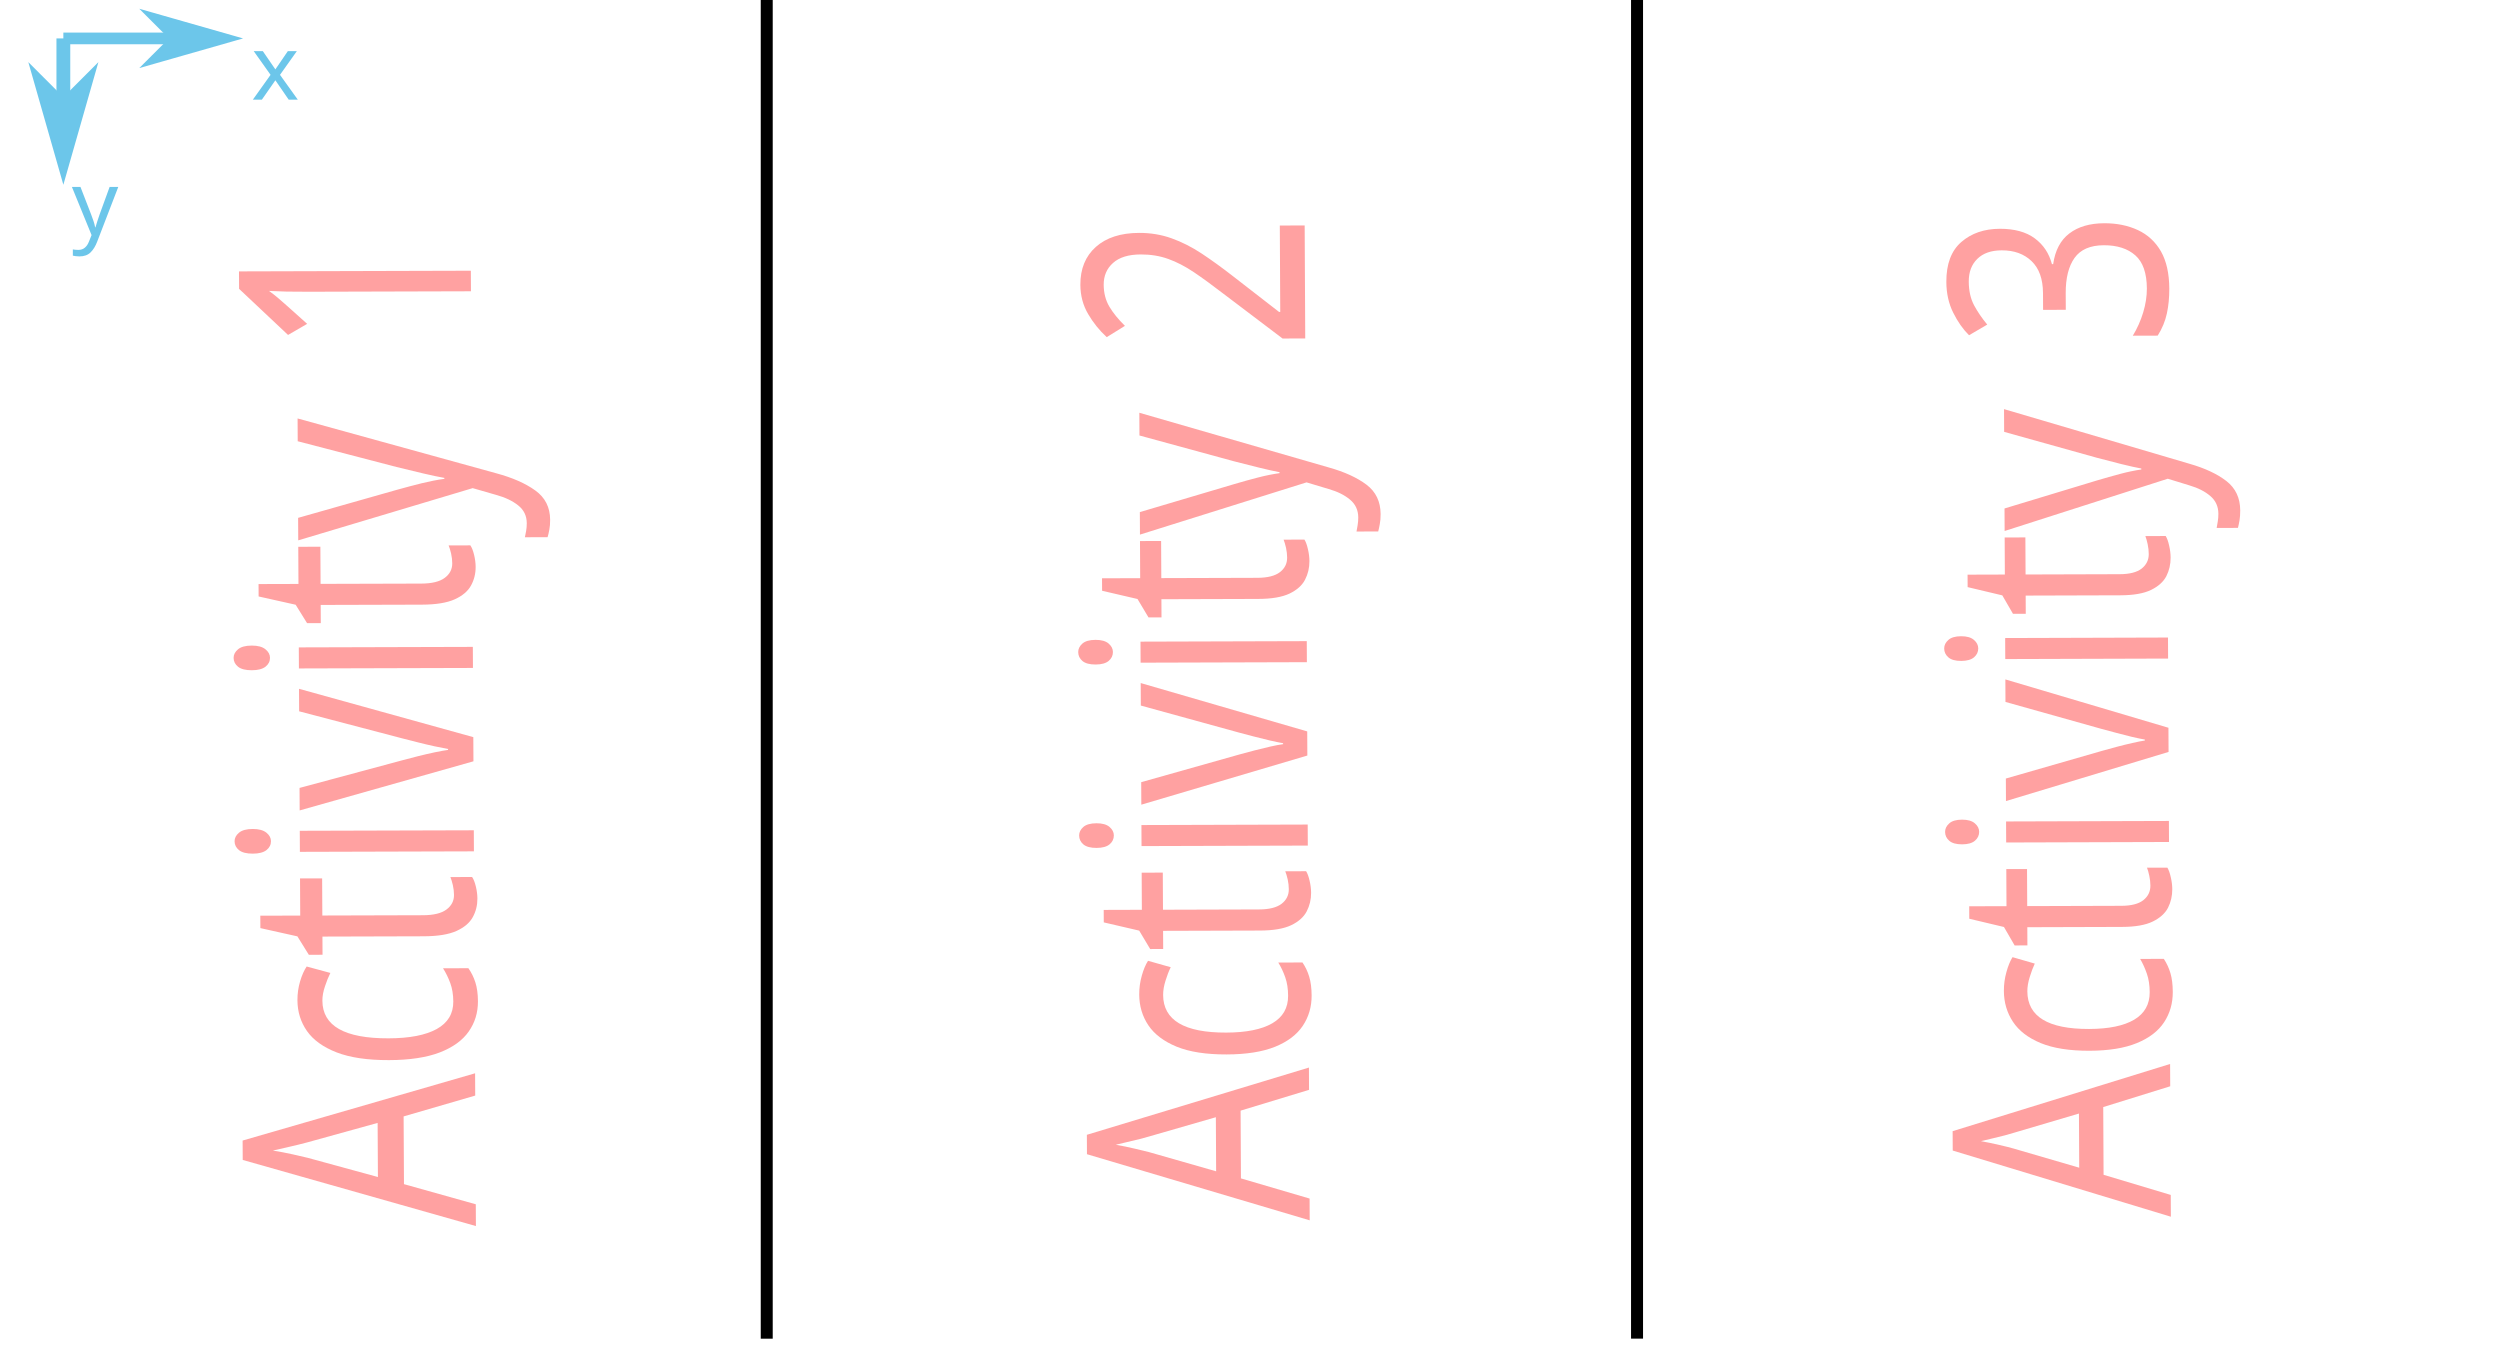
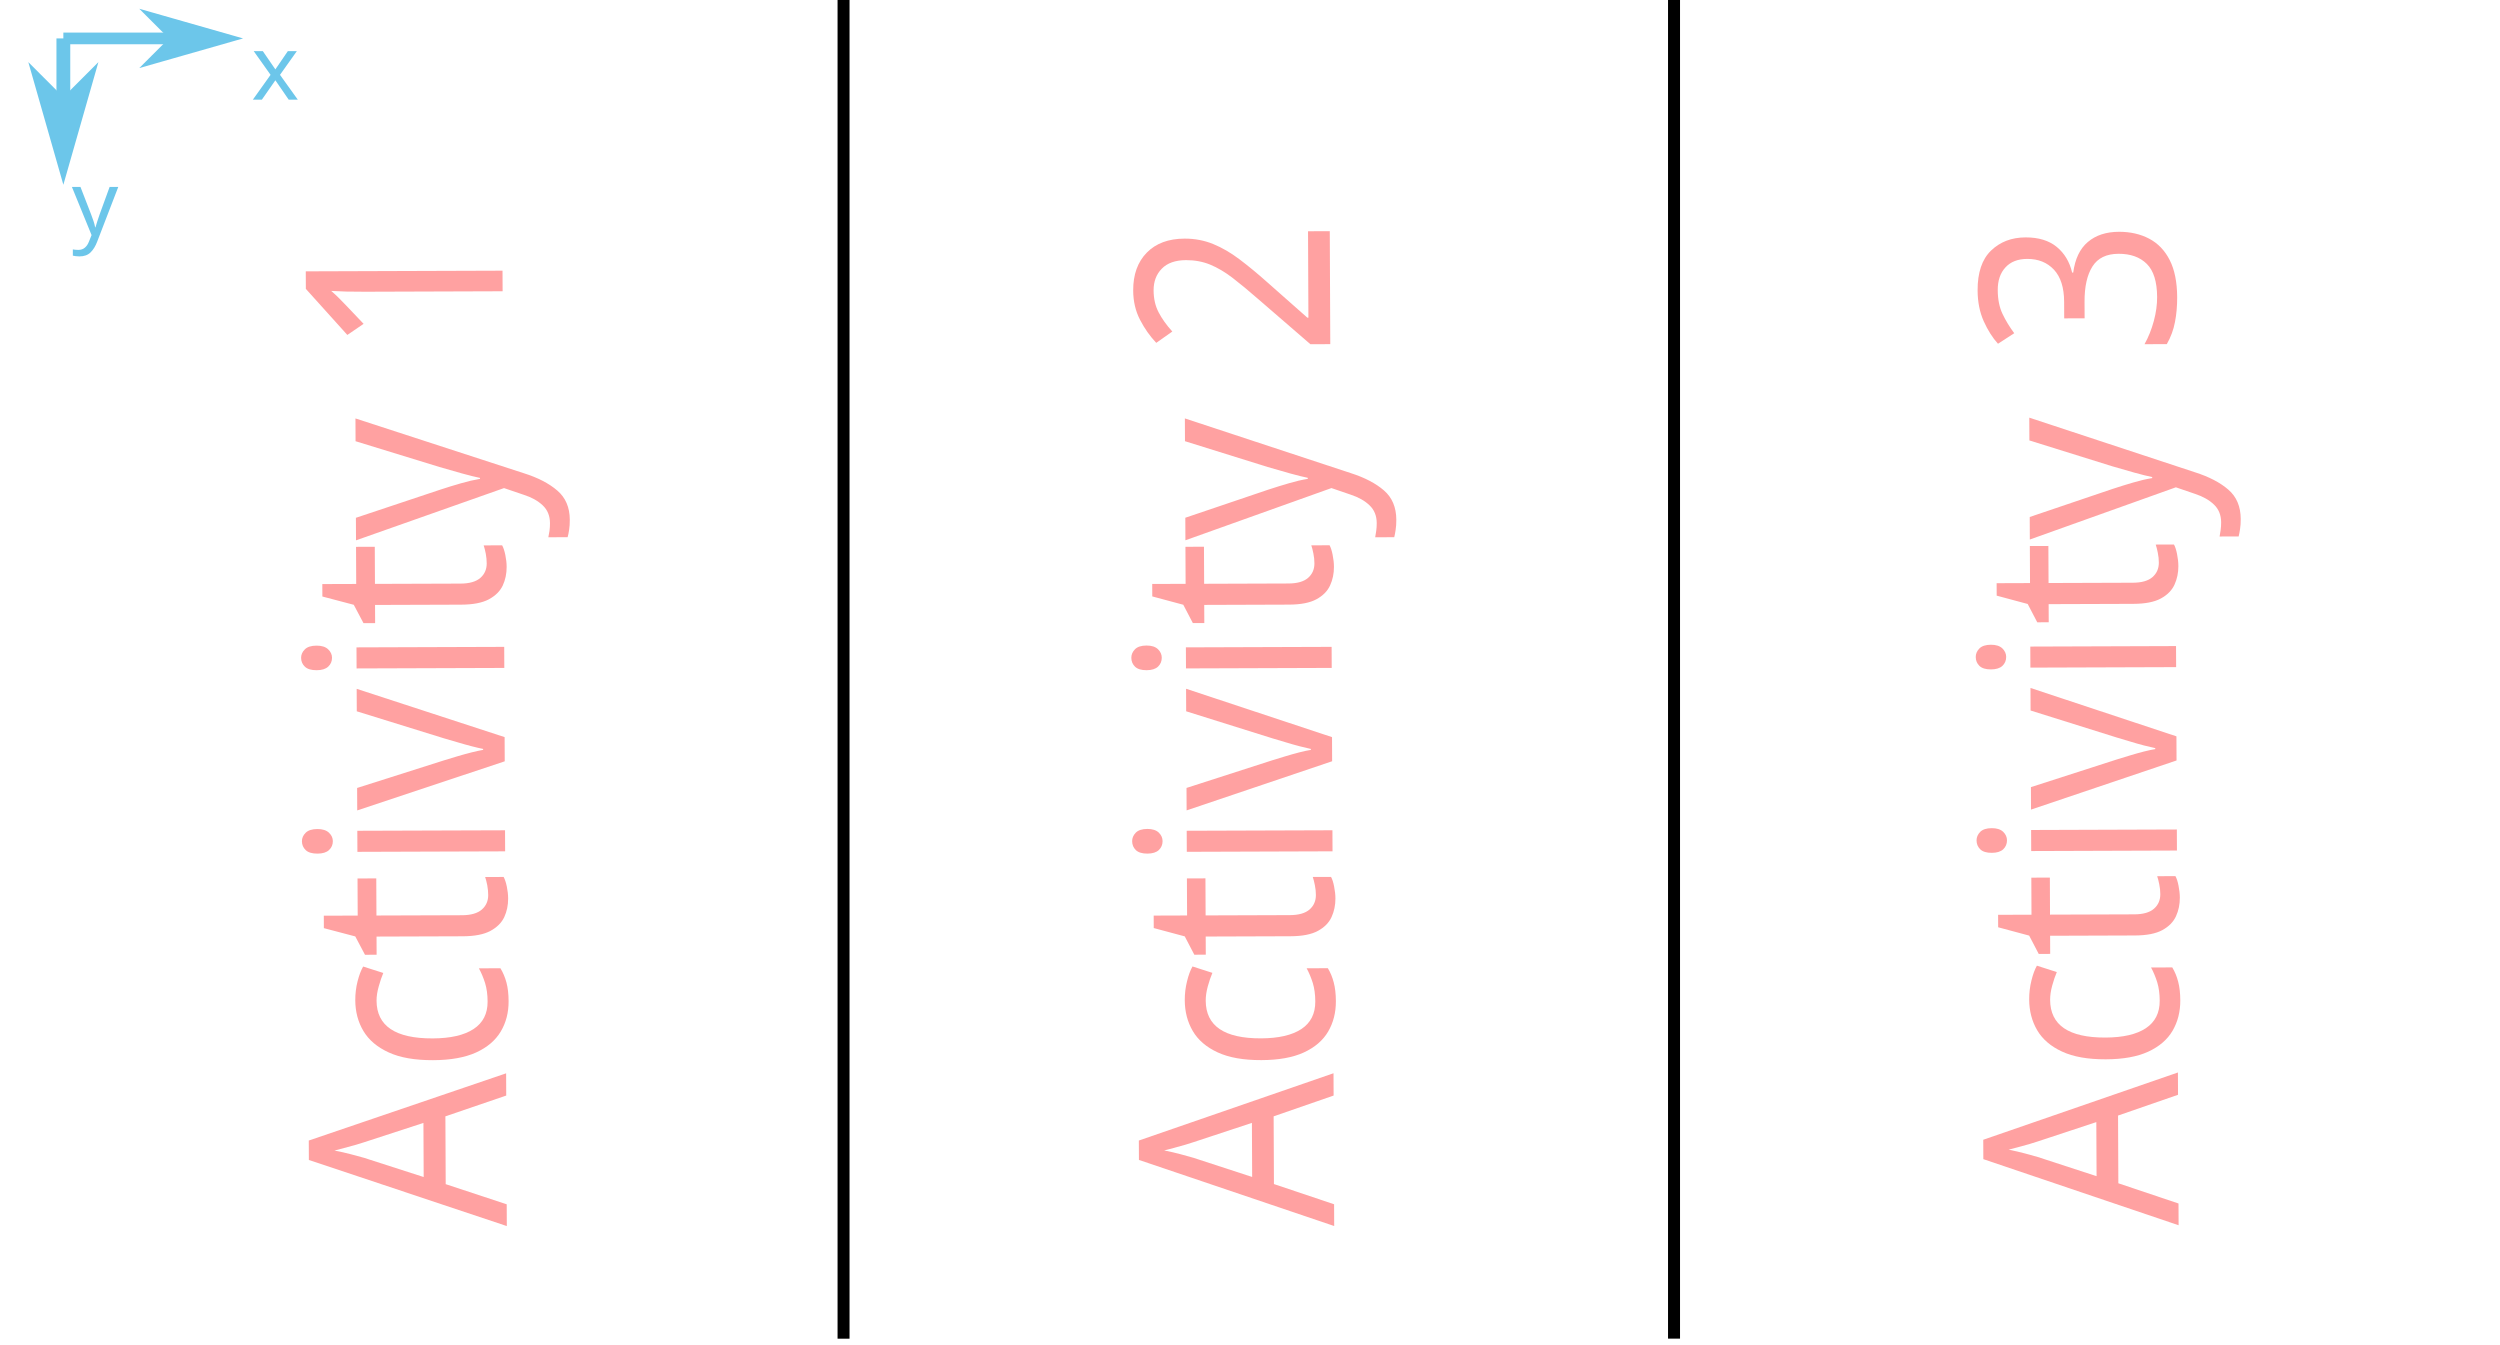
<svg xmlns="http://www.w3.org/2000/svg" width="46.5cm" height="25cm" viewBox="0 0 465 250" version="1.1" id="svg8">
  <style id="style833" />
  <defs id="defs2">
    <rect x="1.982" y="20.887" width="12.654" height="16.923" id="rect4994" />
    <rect x="1.982" y="18.448" width="14.484" height="21.039" id="rect4984" />
    <rect x="2.439" y="21.344" width="13.874" height="13.721" id="rect4972" />
    <rect x="1.067" y="15.856" width="14.789" height="22.564" id="rect4954" />
    <rect x="1.677" y="16.161" width="16.008" height="20.887" id="rect4944" />
    <marker style="overflow:visible" id="Arrow1Mstart" refX="0" refY="0" orient="auto">
      <path transform="matrix(0.4,0,0,0.4,4,0)" style="fill:#6cc6ea;fill-opacity:1;fill-rule:evenodd;stroke:#6cc6ea;stroke-width:1pt;stroke-opacity:1" d="M 0,0 5,-5 -12.5,0 5,5 Z" id="path923" />
    </marker>
    <marker style="overflow:visible" id="Arrow1Mstart-1" refX="0" refY="0" orient="auto">
      <path transform="matrix(0.4,0,0,0.4,4,0)" style="fill:#6cc6ea;fill-opacity:1;fill-rule:evenodd;stroke:#6cc6ea;stroke-width:1pt;stroke-opacity:1" d="M 0,0 5,-5 -12.5,0 5,5 Z" id="path923-5" />
    </marker>
    <marker style="overflow:visible" id="Arrow1Mstart-3" refX="0" refY="0" orient="auto">
      <path transform="matrix(0.4,0,0,0.4,4,0)" style="fill:#6cc6ea;fill-opacity:1;fill-rule:evenodd;stroke:#6cc6ea;stroke-width:1pt;stroke-opacity:1" d="M 0,0 5,-5 -12.5,0 5,5 Z" id="path923-6" />
    </marker>
  </defs>
  <g id="layer1">
    <path id="path110" d="M 40.93,7.146 H 11.784" style="fill:#6cc6ea;fill-opacity:1;stroke:#6cc6ea;stroke-width:2.173;stroke-linecap:butt;stroke-linejoin:miter;stroke-miterlimit:4;stroke-dasharray:none;stroke-opacity:1;marker-start:url(#Arrow1Mstart-1)" />
    <path id="path110-7" d="M 11.784,29.307 V 7.146" style="fill:#6cc6ea;fill-opacity:1;stroke:#6cc6ea;stroke-width:2.567;stroke-linecap:butt;stroke-linejoin:miter;stroke-miterlimit:4;stroke-dasharray:none;stroke-opacity:1;marker-start:url(#Arrow1Mstart-3)" />
    <text id="text4646" y="18.583" x="46.612" style="font-style:normal;font-weight:normal;font-size:16.879px;line-height:1.25;font-family:sans-serif;letter-spacing:0px;word-spacing:0px;fill:#6cc6ea;fill-opacity:1;stroke:none;stroke-width:0.422" xml:space="preserve" transform="scale(1.002662,0.9973453)">
      <tspan style="fill:#6cc6ea;fill-opacity:1;stroke-width:0.422" y="18.583" x="46.612" id="tspan4644">x</tspan>
    </text>
    <text id="text4650" y="44.073" x="13.246" style="font-style:normal;font-weight:normal;font-size:16.78px;line-height:1.25;font-family:sans-serif;letter-spacing:0px;word-spacing:0px;fill:#6cc6ea;fill-opacity:1;stroke:none;stroke-width:0.419" xml:space="preserve" transform="scale(1.008593,0.9914807)">
      <tspan style="fill:#6cc6ea;fill-opacity:1;stroke-width:0.419" y="44.073" x="13.246" id="tspan4648">y</tspan>
    </text>
-     <path style="color:#000000;font-style:normal;font-variant:normal;font-weight:normal;font-stretch:normal;font-size:medium;line-height:normal;font-family:sans-serif;font-variant-ligatures:normal;font-variant-position:normal;font-variant-caps:normal;font-variant-numeric:normal;font-variant-alternates:normal;font-variant-east-asian:normal;font-feature-settings:normal;font-variation-settings:normal;text-indent:0;text-align:start;text-decoration:none;text-decoration-line:none;text-decoration-style:solid;text-decoration-color:#000000;letter-spacing:normal;word-spacing:normal;text-transform:none;writing-mode:lr-tb;direction:ltr;text-orientation:mixed;dominant-baseline:auto;baseline-shift:baseline;text-anchor:start;white-space:normal;shape-padding:0;shape-margin:0;inline-size:0;clip-rule:nonzero;display:inline;overflow:visible;visibility:visible;opacity:1;isolation:auto;mix-blend-mode:normal;color-interpolation:sRGB;color-interpolation-filters:linearRGB;solid-color:#000000;solid-opacity:1;vector-effect:none;fill:#000000;fill-opacity:1;fill-rule:nonzero;stroke:none;stroke-width:1.71px;stroke-linecap:butt;stroke-linejoin:miter;stroke-miterlimit:4;stroke-dasharray:none;stroke-dashoffset:0;stroke-opacity:1;color-rendering:auto;image-rendering:auto;shape-rendering:auto;text-rendering:auto;enable-background:accumulate;stop-color:#000000;stop-opacity:1" d="M 141.499,-0.088 V 248.996 h 2.227 V -0.088 Z" id="path4286" />
-     <path id="path4286-6" d="m 303.375,-0.1 v 249.085 h 2.23 V -0.1 Z" style="color:#000000;font-style:normal;font-variant:normal;font-weight:normal;font-stretch:normal;font-size:medium;line-height:normal;font-family:sans-serif;font-variant-ligatures:normal;font-variant-position:normal;font-variant-caps:normal;font-variant-numeric:normal;font-variant-alternates:normal;font-variant-east-asian:normal;font-feature-settings:normal;font-variation-settings:normal;text-indent:0;text-align:start;text-decoration:none;text-decoration-line:none;text-decoration-style:solid;text-decoration-color:#000000;letter-spacing:normal;word-spacing:normal;text-transform:none;writing-mode:lr-tb;direction:ltr;text-orientation:mixed;dominant-baseline:auto;baseline-shift:baseline;text-anchor:start;white-space:normal;shape-padding:0;shape-margin:0;inline-size:0;clip-rule:nonzero;display:inline;overflow:visible;visibility:visible;opacity:1;isolation:auto;mix-blend-mode:normal;color-interpolation:sRGB;color-interpolation-filters:linearRGB;solid-color:#000000;solid-opacity:1;vector-effect:none;fill:#000000;fill-opacity:1;fill-rule:nonzero;stroke:none;stroke-width:1.712px;stroke-linecap:butt;stroke-linejoin:miter;stroke-miterlimit:4;stroke-dasharray:none;stroke-dashoffset:0;stroke-opacity:1;color-rendering:auto;image-rendering:auto;shape-rendering:auto;text-rendering:auto;enable-background:accumulate;stop-color:#000000;stop-opacity:1" />
+     <path style="color:#000000;font-style:normal;font-variant:normal;font-weight:normal;font-stretch:normal;font-size:medium;line-height:normal;font-family:sans-serif;font-variant-ligatures:normal;font-variant-position:normal;font-variant-caps:normal;font-variant-numeric:normal;font-variant-alternates:normal;font-variant-east-asian:normal;font-feature-settings:normal;font-variation-settings:normal;text-indent:0;text-align:start;text-decoration:none;text-decoration-line:none;text-decoration-style:solid;text-decoration-color:#000000;letter-spacing:normal;word-spacing:normal;text-transform:none;writing-mode:lr-tb;direction:ltr;text-orientation:mixed;dominant-baseline:auto;baseline-shift:baseline;text-anchor:start;white-space:normal;shape-padding:0;shape-margin:0;inline-size:0;clip-rule:nonzero;display:inline;overflow:visible;visibility:visible;opacity:1;isolation:auto;mix-blend-mode:normal;color-interpolation:sRGB;color-interpolation-filters:linearRGB;solid-color:#000000;solid-opacity:1;vector-effect:none;fill:#000000;fill-opacity:1;fill-rule:nonzero;stroke:none;stroke-width:1.71px;stroke-linecap:butt;stroke-linejoin:miter;stroke-miterlimit:4;stroke-dasharray:none;stroke-dashoffset:0;stroke-opacity:1;color-rendering:auto;image-rendering:auto;shape-rendering:auto;text-rendering:auto;enable-background:accumulate;stop-color:#000000;stop-opacity:1" d="M 155.786,-0.088 V 248.996 h 2.227 V -0.088 Z" id="path4286" />
+     <path id="path4286-6" d="m 310.254,-0.1 v 249.085 h 2.23 V -0.1 Z" style="color:#000000;font-style:normal;font-variant:normal;font-weight:normal;font-stretch:normal;font-size:medium;line-height:normal;font-family:sans-serif;font-variant-ligatures:normal;font-variant-position:normal;font-variant-caps:normal;font-variant-numeric:normal;font-variant-alternates:normal;font-variant-east-asian:normal;font-feature-settings:normal;font-variation-settings:normal;text-indent:0;text-align:start;text-decoration:none;text-decoration-line:none;text-decoration-style:solid;text-decoration-color:#000000;letter-spacing:normal;word-spacing:normal;text-transform:none;writing-mode:lr-tb;direction:ltr;text-orientation:mixed;dominant-baseline:auto;baseline-shift:baseline;text-anchor:start;white-space:normal;shape-padding:0;shape-margin:0;inline-size:0;clip-rule:nonzero;display:inline;overflow:visible;visibility:visible;opacity:1;isolation:auto;mix-blend-mode:normal;color-interpolation:sRGB;color-interpolation-filters:linearRGB;solid-color:#000000;solid-opacity:1;vector-effect:none;fill:#000000;fill-opacity:1;fill-rule:nonzero;stroke:none;stroke-width:1.712px;stroke-linecap:butt;stroke-linejoin:miter;stroke-miterlimit:4;stroke-dasharray:none;stroke-dashoffset:0;stroke-opacity:1;color-rendering:auto;image-rendering:auto;shape-rendering:auto;text-rendering:auto;enable-background:accumulate;stop-color:#000000;stop-opacity:1" />
    <path style="color:#000000;font-style:normal;font-variant:normal;font-weight:normal;font-stretch:normal;font-size:medium;line-height:normal;font-family:sans-serif;font-variant-ligatures:normal;font-variant-position:normal;font-variant-caps:normal;font-variant-numeric:normal;font-variant-alternates:normal;font-variant-east-asian:normal;font-feature-settings:normal;font-variation-settings:normal;text-indent:0;text-align:start;text-decoration:none;text-decoration-line:none;text-decoration-style:solid;text-decoration-color:#000000;letter-spacing:normal;word-spacing:normal;text-transform:none;writing-mode:lr-tb;direction:ltr;text-orientation:mixed;dominant-baseline:auto;baseline-shift:baseline;text-anchor:start;white-space:normal;shape-padding:0;shape-margin:0;inline-size:0;clip-rule:nonzero;display:inline;overflow:visible;visibility:visible;opacity:1;isolation:auto;mix-blend-mode:normal;color-interpolation:sRGB;color-interpolation-filters:linearRGB;solid-color:#000000;solid-opacity:1;vector-effect:none;fill:#000000;fill-opacity:1;fill-rule:nonzero;stroke:none;stroke-width:1.71px;stroke-linecap:butt;stroke-linejoin:miter;stroke-miterlimit:4;stroke-dasharray:none;stroke-dashoffset:0;stroke-opacity:1;color-rendering:auto;image-rendering:auto;shape-rendering:auto;text-rendering:auto;enable-background:accumulate;stop-color:#000000;stop-opacity:1" d="m 465.255,-0.1 v 249.085 h 2.227 V -0.1 Z" id="path4286-6-7" />
    <text xml:space="preserve" id="text4942" style="font-style:normal;font-weight:normal;font-size:4.583px;line-height:1.25;font-family:sans-serif;white-space:pre;shape-inside:url(#rect4944);fill:#000000;fill-opacity:1;stroke:none;" />
    <text xml:space="preserve" id="text4952" style="font-style:normal;font-weight:normal;font-size:10.583px;line-height:1.25;font-family:sans-serif;white-space:pre;shape-inside:url(#rect4954);fill:#000000;fill-opacity:1;stroke:none;" />
    <text xml:space="preserve" id="text4970" style="font-style:normal;font-weight:normal;font-size:4.583px;line-height:1.25;font-family:sans-serif;white-space:pre;shape-inside:url(#rect4972);fill:#000000;fill-opacity:1;stroke:none;" />
    <text xml:space="preserve" id="text4982" style="font-style:normal;font-weight:normal;font-size:10.583px;line-height:1.25;font-family:sans-serif;white-space:pre;shape-inside:url(#rect4984);fill:#000000;fill-opacity:1;stroke:none;" />
    <text xml:space="preserve" id="text4992" style="font-style:normal;font-weight:normal;font-size:10.583px;line-height:1.25;font-family:sans-serif;white-space:pre;shape-inside:url(#rect4994);fill:#000000;fill-opacity:1;stroke:none;" />
-     <text xml:space="preserve" style="font-style:normal;font-weight:normal;font-size:51.865px;line-height:1.25;font-family:sans-serif;opacity:0.37;fill:#ff0000;fill-opacity:1;stroke:none;stroke-width:1.525" x="-265.871" y="74.972" id="text5000" transform="matrix(-0.00454802,-0.8586881,1.164549,-0.00335348,0,0)">
-       <tspan id="tspan4998" x="-265.871" y="74.972" style="stroke-width:1.525">Activity 1</tspan>
+     <text xml:space="preserve" style="font-style:normal;font-weight:normal;font-size:47.783px;line-height:1.25;font-family:sans-serif;opacity:0.37;fill:#ff0000;fill-opacity:1;stroke:none;stroke-width:1.405" x="-245.015" y="86.905" id="text5000" transform="matrix(-0.00419006,-0.9320476,1.07289,-0.00363998,0,0)">
+       <tspan id="tspan4998" x="-245.015" y="86.905" style="stroke-width:1.405">Activity 1</tspan>
    </text>
-     <text transform="matrix(-0.00444508,-0.8785745,1.13819,-0.00343116,0,0)" id="text5000-4" y="213.014" x="-259.185" style="font-style:normal;font-weight:normal;font-size:50.691px;line-height:1.25;font-family:sans-serif;opacity:0.37;fill:#ff0000;fill-opacity:1;stroke:none;stroke-width:1.49" xml:space="preserve">
-       <tspan style="stroke-width:1.49" y="213.014" x="-259.185" id="tspan4998-7">Activity 2</tspan>
+     <text transform="matrix(-0.00416159,-0.9384242,1.0656,-0.00366489,0,0)" id="text5000-4" y="231.926" x="-243.909" style="font-style:normal;font-weight:normal;font-size:47.458px;line-height:1.25;font-family:sans-serif;opacity:0.37;fill:#ff0000;fill-opacity:1;stroke:none;stroke-width:1.395" xml:space="preserve">
+       <tspan style="stroke-width:1.395" y="231.926" x="-243.909" id="tspan4998-7">Activity 2</tspan>
    </text>
-     <text xml:space="preserve" style="font-style:normal;font-weight:normal;font-size:50.162px;line-height:1.25;font-family:sans-serif;opacity:0.37;fill:#ff0000;fill-opacity:1;stroke:none;stroke-width:1.475" x="-256.294" y="357.503" id="text5000-4-0" transform="matrix(-0.00439865,-0.8878471,1.126303,-0.00346738,0,0)">
-       <tspan x="-256.294" y="357.503" style="stroke-width:1.475" id="tspan5038">Activity 3</tspan>
+     <text xml:space="preserve" style="font-style:normal;font-weight:normal;font-size:47.459px;line-height:1.25;font-family:sans-serif;opacity:0.37;fill:#ff0000;fill-opacity:1;stroke:none;stroke-width:1.395" x="-244.337" y="379.313" id="text5000-4-0" transform="matrix(-0.00416167,-0.938406,1.065621,-0.00366483,0,0)">
+       <tspan x="-244.337" y="379.313" style="stroke-width:1.395" id="tspan5038">Activity 3</tspan>
    </text>
  </g>
</svg>
